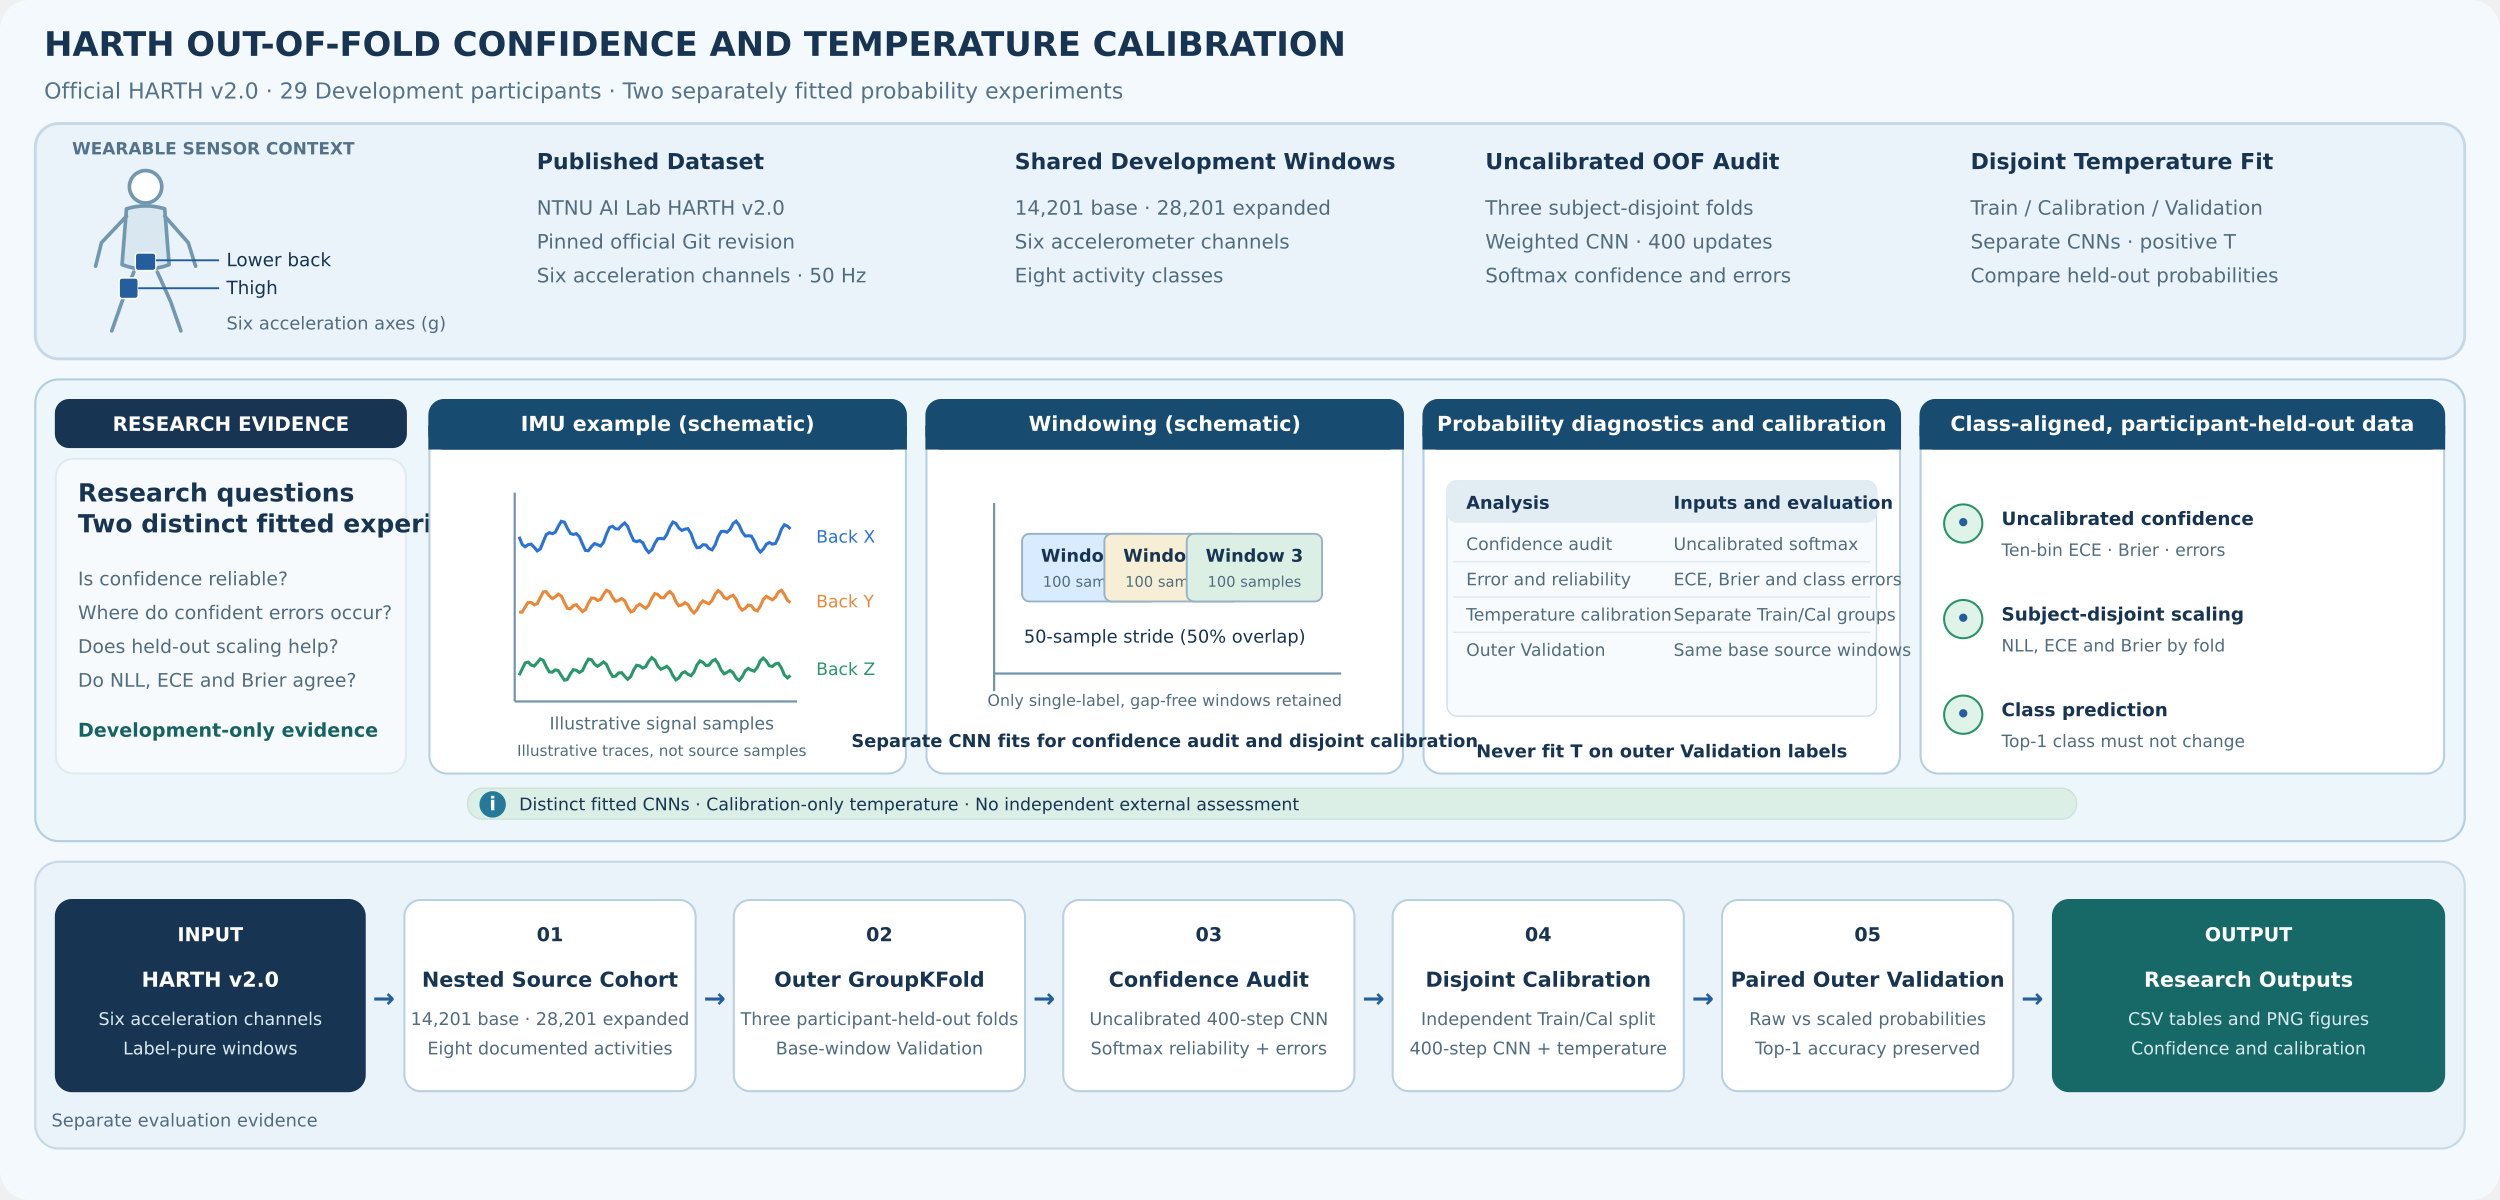
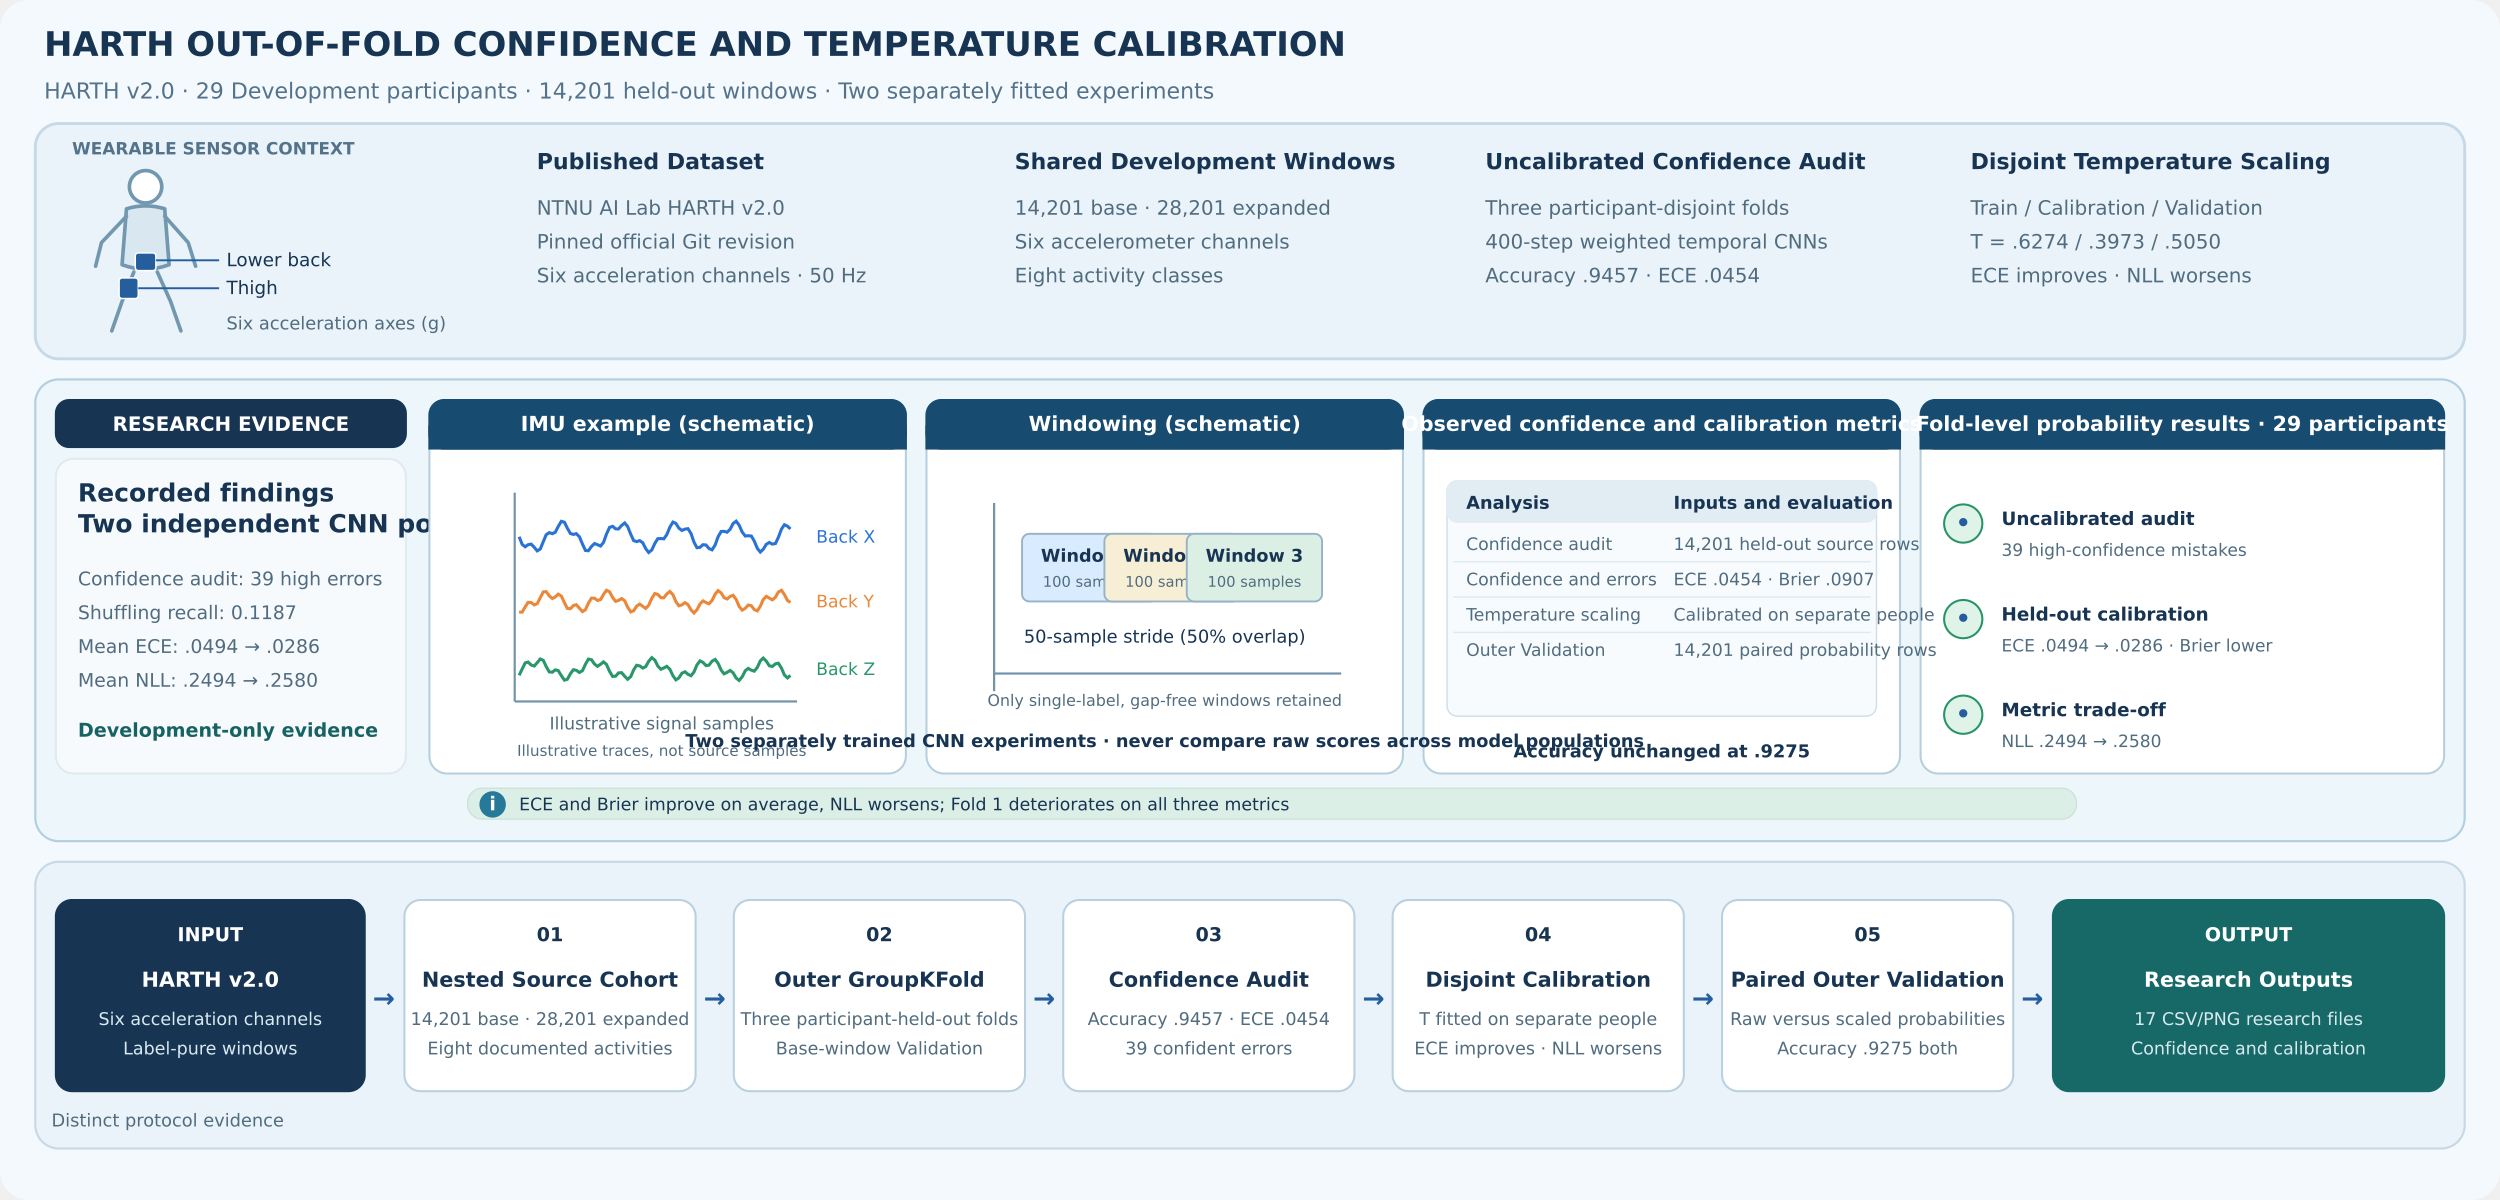
<svg xmlns="http://www.w3.org/2000/svg" width="1700" height="816" viewBox="0 0 1700 816" role="img" aria-labelledby="title desc">
  <rect x="0" y="0" width="1700" height="816" rx="20" fill="#F4F9FD" stroke="#F4F9FD" stroke-width="0" />
  <g font-family="DejaVu Sans, Arial, sans-serif">
    <text x="30" y="38" font-size="23" font-weight="700" fill="#173453">HARTH OUT-OF-FOLD CONFIDENCE AND TEMPERATURE CALIBRATION</text>
-     <text x="30" y="67" font-size="15" fill="#54738A">Official HARTH v2.0 · 29 Development participants · Two separately fitted probability experiments</text>
+     <text x="30" y="67" font-size="15" fill="#54738A">HARTH v2.0 · 29 Development participants · 14,201 held-out windows · Two separately fitted experiments</text>
    <rect x="24" y="84" width="1652" height="160" rx="16" fill="#EAF3FA" stroke="#C7D9E6" stroke-width="2" />
    <text x="49" y="105" font-size="11.5" font-weight="700" fill="#53738A">WEARABLE SENSOR CONTEXT</text>
    <g fill="none" stroke="#7298B0" stroke-width="2.5" stroke-linejoin="round" stroke-linecap="round">
      <circle cx="99" cy="127" r="11" fill="#FFFFFF" />
      <path d="M86 142 Q99 138 112 142 L115 180 Q99 186 83 180 Z" fill="#D9E7F1" />
      <path d="M86 147 L69 165 L65 181 M112 147 L128 165 L133 181 M91 185 L83 205 L76 225 M107 185 L116 205 L123 225" />
    </g>
    <rect x="92" y="172" width="14" height="12" rx="2" fill="#245E9D" stroke="#FFFFFF" stroke-width="1" />
    <rect x="81" y="189" width="13" height="14" rx="2" fill="#245E9D" stroke="#FFFFFF" stroke-width="1" />
    <line x1="106" y1="177" x2="149" y2="177" stroke="#245E9D" stroke-width="1.3" />
    <line x1="94" y1="196" x2="149" y2="196" stroke="#245E9D" stroke-width="1.3" />
    <text x="154" y="181" font-size="12.5" fill="#173453">Lower back</text>
    <text x="154" y="200" font-size="12.5" fill="#173453">Thigh</text>
    <text x="154" y="224" font-size="12.1" fill="#506C7E">Six acceleration axes (g)</text>
    <text x="365" y="115" font-size="15" font-weight="700" fill="#173453">Published Dataset</text>
    <text x="365" y="146" font-size="13.5" fill="#506C7E">NTNU AI Lab HARTH v2.0</text>
    <text x="365" y="169" font-size="13.5" fill="#506C7E">Pinned official Git revision</text>
    <text x="365" y="192" font-size="13.5" fill="#506C7E">Six acceleration channels · 50 Hz</text>
    <text x="690" y="115" font-size="15" font-weight="700" fill="#173453">Shared Development Windows</text>
    <text x="690" y="146" font-size="13.5" fill="#506C7E">14,201 base · 28,201 expanded</text>
    <text x="690" y="169" font-size="13.5" fill="#506C7E">Six accelerometer channels</text>
    <text x="690" y="192" font-size="13.5" fill="#506C7E">Eight activity classes</text>
-     <text x="1010" y="115" font-size="15" font-weight="700" fill="#173453">Uncalibrated OOF Audit</text>
-     <text x="1010" y="146" font-size="13.5" fill="#506C7E">Three subject-disjoint folds</text>
-     <text x="1010" y="169" font-size="13.5" fill="#506C7E">Weighted CNN · 400 updates</text>
-     <text x="1010" y="192" font-size="13.5" fill="#506C7E">Softmax confidence and errors</text>
-     <text x="1340" y="115" font-size="15" font-weight="700" fill="#173453">Disjoint Temperature Fit</text>
+     <text x="1010" y="115" font-size="15" font-weight="700" fill="#173453">Uncalibrated Confidence Audit</text>
+     <text x="1010" y="146" font-size="13.5" fill="#506C7E">Three participant-disjoint folds</text>
+     <text x="1010" y="169" font-size="13.5" fill="#506C7E">400-step weighted temporal CNNs</text>
+     <text x="1010" y="192" font-size="13.5" fill="#506C7E">Accuracy .9457 · ECE .0454</text>
+     <text x="1340" y="115" font-size="15" font-weight="700" fill="#173453">Disjoint Temperature Scaling</text>
    <text x="1340" y="146" font-size="13.5" fill="#506C7E">Train / Calibration / Validation</text>
-     <text x="1340" y="169" font-size="13.5" fill="#506C7E">Separate CNNs · positive T</text>
-     <text x="1340" y="192" font-size="13.5" fill="#506C7E">Compare held-out probabilities</text>
+     <text x="1340" y="169" font-size="13.5" fill="#506C7E">T = .6274 / .3973 / .5050</text>
+     <text x="1340" y="192" font-size="13.5" fill="#506C7E">ECE improves · NLL worsens</text>
    <rect x="24" y="258" width="1652" height="314" rx="16" fill="#EDF6FB" stroke="#B4CFE0" stroke-width="1.5" />
    <rect x="38" y="272" width="238" height="32" rx="9" fill="#173453" stroke="#173453" stroke-width="1.4" />
    <text x="157" y="293" font-size="13.5" font-weight="700" fill="#FFFFFF" text-anchor="middle">RESEARCH EVIDENCE</text>
    <rect x="38" y="312" width="238" height="214" rx="12" fill="#F7FAFD" stroke="#E0EAF0" stroke-width="1.4" />
-     <text x="53" y="341" font-size="17" font-weight="700" fill="#173453">Research questions</text>
-     <text x="53" y="362" font-size="17" font-weight="700" fill="#173453">Two distinct fitted experiments</text>
-     <text x="53" y="398" font-size="12.8" fill="#506C7E">Is confidence reliable?</text>
-     <text x="53" y="421" font-size="12.8" fill="#506C7E">Where do confident errors occur?</text>
-     <text x="53" y="444" font-size="12.8" fill="#506C7E">Does held-out scaling help?</text>
-     <text x="53" y="467" font-size="12.8" fill="#506C7E">Do NLL, ECE and Brier agree?</text>
+     <text x="53" y="341" font-size="17" font-weight="700" fill="#173453">Recorded findings</text>
+     <text x="53" y="362" font-size="17" font-weight="700" fill="#173453">Two independent CNN populations</text>
+     <text x="53" y="398" font-size="12.8" fill="#506C7E">Confidence audit: 39 high errors</text>
+     <text x="53" y="421" font-size="12.8" fill="#506C7E">Shuffling recall: 0.1187</text>
+     <text x="53" y="444" font-size="12.8" fill="#506C7E">Mean ECE: .0494 → .0286</text>
+     <text x="53" y="467" font-size="12.8" fill="#506C7E">Mean NLL: .2494 → .2580</text>
    <text x="53" y="501" font-size="13" font-weight="700" fill="#176363">Development-only evidence</text>
    <rect x="292" y="272" width="324" height="254" rx="12" fill="#FFFFFF" stroke="#B6CFDE" stroke-width="1.4" />
    <rect x="292" y="272" width="324" height="33" rx="10" fill="#174B70" stroke="#174B70" stroke-width="1.4" />
    <rect x="292" y="290" width="324" height="15" rx="0" fill="#174B70" stroke="#174B70" stroke-width="1.4" />
    <text x="454" y="293" font-size="14" font-weight="700" fill="#FFFFFF" text-anchor="middle">IMU example (schematic)</text>
    <rect x="630" y="272" width="324" height="254" rx="12" fill="#FFFFFF" stroke="#B6CFDE" stroke-width="1.4" />
    <rect x="630" y="272" width="324" height="33" rx="10" fill="#174B70" stroke="#174B70" stroke-width="1.4" />
    <rect x="630" y="290" width="324" height="15" rx="0" fill="#174B70" stroke="#174B70" stroke-width="1.4" />
    <text x="792" y="293" font-size="14" font-weight="700" fill="#FFFFFF" text-anchor="middle">Windowing (schematic)</text>
    <rect x="968" y="272" width="324" height="254" rx="12" fill="#FFFFFF" stroke="#B6CFDE" stroke-width="1.4" />
    <rect x="968" y="272" width="324" height="33" rx="10" fill="#174B70" stroke="#174B70" stroke-width="1.4" />
    <rect x="968" y="290" width="324" height="15" rx="0" fill="#174B70" stroke="#174B70" stroke-width="1.4" />
-     <text x="1130" y="293" font-size="14" font-weight="700" fill="#FFFFFF" text-anchor="middle">Probability diagnostics and calibration</text>
+     <text x="1130" y="293" font-size="14" font-weight="700" fill="#FFFFFF" text-anchor="middle">Observed confidence and calibration metrics</text>
    <rect x="1306" y="272" width="356" height="254" rx="12" fill="#FFFFFF" stroke="#B6CFDE" stroke-width="1.4" />
    <rect x="1306" y="272" width="356" height="33" rx="10" fill="#174B70" stroke="#174B70" stroke-width="1.4" />
    <rect x="1306" y="290" width="356" height="15" rx="0" fill="#174B70" stroke="#174B70" stroke-width="1.4" />
-     <text x="1484" y="293" font-size="14" font-weight="700" fill="#FFFFFF" text-anchor="middle">Class-aligned, participant-held-out data</text>
+     <text x="1484" y="293" font-size="14" font-weight="700" fill="#FFFFFF" text-anchor="middle">Fold-level probability results · 29 participants</text>
    <line x1="350" y1="477" x2="542" y2="477" stroke="#7194ab" stroke-width="1.5" />
    <line x1="350" y1="335" x2="350" y2="477" stroke="#7194ab" stroke-width="1.5" />
    <path d="M353.0,365.0 L355.1,370.2 L357.1,371.8 L359.1,370.4 L361.2,370.0 L363.3,372.2 L365.3,374.6 L367.4,373.3 L369.4,368.4 L371.4,363.6 L373.5,362.2 L375.6,362.9 L377.6,361.9 L379.6,358.0 L381.7,354.5 L383.8,355.1 L385.8,359.2 L387.9,362.8 L389.9,363.4 L391.9,362.9 L394.0,365.0 L396.1,370.0 L398.1,374.3 L400.1,374.5 L402.2,371.6 L404.3,369.6 L406.3,370.4 L408.4,371.3 L410.4,368.8 L412.4,363.2 L414.5,358.6 L416.6,357.9 L418.6,359.6 L420.6,359.7 L422.7,357.3 L424.8,355.6 L426.8,358.0 L428.9,363.3 L430.9,367.6 L432.9,368.3 L435.0,367.6 L437.1,369.1 L439.1,373.1 L441.1,375.7 L443.2,374.0 L445.3,369.5 L447.3,366.3 L449.4,366.2 L451.4,366.4 L453.4,363.6 L455.5,358.5 L457.6,355.0 L459.6,355.9 L461.6,359.1 L463.7,360.7 L465.8,359.8 L467.8,359.5 L469.9,362.8 L471.9,368.6 L473.9,372.4 L476.0,372.2 L478.0,370.4 L480.1,370.6 L482.1,373.0 L484.2,373.9 L486.3,370.6 L488.3,365.0 L490.4,361.4 L492.4,361.3 L494.4,361.9 L496.5,359.9 L498.5,356.0 L500.6,354.4 L502.6,357.1 L504.7,361.8 L506.8,364.5 L508.8,364.3 L510.9,364.5 L512.9,367.9 L515.0,372.9 L517.0,375.4 L519.0,373.5 L521.1,370.1 L523.1,368.9 L525.2,370.0 L527.3,369.6 L529.3,365.4 L531.4,359.8 L533.4,356.8 L535.5,357.8 L537.5,359.7" stroke="#2B72D7" fill="none" stroke-width="2.1" />
    <text x="555" y="369" font-size="11.7" fill="#2B72D7">Back X</text>
    <path d="M353.0,416.3 L355.1,416.2 L357.1,412.7 L359.1,409.6 L361.2,409.7 L363.3,411.3 L365.3,410.5 L367.4,406.4 L369.4,402.5 L371.4,402.3 L373.5,405.2 L375.6,407.0 L377.6,405.9 L379.6,404.0 L381.7,405.3 L383.8,409.8 L385.8,413.7 L387.9,413.9 L389.9,411.8 L391.9,411.2 L394.0,413.6 L396.1,415.9 L398.1,414.6 L400.1,410.2 L402.2,406.7 L404.3,406.8 L406.3,408.3 L408.4,407.7 L410.4,404.2 L412.4,401.4 L414.5,402.4 L416.6,406.3 L418.6,408.9 L420.6,408.3 L422.7,407.0 L424.8,408.5 L426.8,412.9 L428.9,416.1 L430.9,415.3 L432.9,412.2 L435.0,410.8 L437.1,412.3 L439.1,413.7 L441.1,411.6 L443.2,406.9 L445.3,403.6 L447.3,404.2 L449.4,406.4 L451.4,406.5 L453.4,403.9 L455.5,402.2 L457.6,404.4 L459.6,409.1 L461.6,411.9 L463.7,411.3 L465.8,409.8 L467.8,411.1 L469.9,414.7 L471.9,416.8 L473.9,414.7 L476.0,410.7 L478.0,408.6 L480.1,409.7 L482.1,410.6 L484.2,408.4 L486.3,404.0 L488.3,401.6 L490.4,403.2 L492.4,406.4 L494.4,407.3 L496.5,405.6 L498.5,404.8 L500.6,407.6 L502.6,412.4 L504.7,414.9 L506.8,413.6 L508.8,411.4 L510.9,411.9 L512.9,414.5 L515.0,415.4 L517.0,412.3 L519.0,407.7 L521.1,405.5 L523.1,406.7 L525.2,407.9 L527.3,406.1 L529.3,402.6 L531.4,401.4 L533.4,404.3 L535.5,408.3 L537.5,409.7" stroke="#EB8738" fill="none" stroke-width="2.1" />
    <text x="555" y="413" font-size="11.7" fill="#EB8738">Back Y</text>
    <path d="M353.0,459.2 L355.1,454.9 L357.1,450.8 L359.1,450.2 L361.2,452.2 L363.3,452.9 L365.3,450.6 L367.4,448.1 L369.4,449.0 L371.4,453.2 L373.5,456.9 L375.6,457.1 L377.6,455.5 L379.6,456.0 L381.7,459.4 L383.8,462.5 L385.8,461.9 L387.9,458.1 L389.9,455.4 L391.9,455.8 L394.0,457.3 L396.1,456.0 L398.1,451.7 L400.1,448.2 L402.2,448.6 L404.3,451.6 L406.3,453.1 L408.4,451.7 L410.4,450.1 L412.4,451.8 L414.5,456.5 L416.6,460.0 L418.6,459.8 L420.6,457.6 L422.7,457.4 L424.8,459.9 L426.8,461.9 L428.9,460.1 L430.9,455.5 L432.9,452.4 L435.0,452.8 L437.1,454.3 L439.1,453.3 L441.1,449.7 L443.2,447.2 L445.3,448.9 L447.3,452.9 L449.4,455.1 L451.4,454.2 L453.4,453.1 L455.5,455.1 L457.6,459.5 L459.6,462.3 L461.6,461.0 L463.7,457.8 L465.8,456.8 L467.8,458.5 L469.9,459.5 L471.9,457.0 L473.9,452.2 L476.0,449.4 L478.0,450.4 L480.1,452.6 L482.1,452.3 L484.2,449.6 L486.3,448.4 L488.3,451.1 L490.4,455.7 L492.4,458.2 L494.4,457.2 L496.5,455.9 L498.5,457.5 L500.6,461.1 L502.6,462.7 L504.7,460.2 L506.8,456.1 L508.8,454.5 L510.9,455.7 L512.9,456.4 L515.0,453.8 L517.0,449.4 L519.0,447.5 L521.1,449.6 L523.1,452.7 L525.2,453.2 L527.3,451.4 L529.3,451.0 L531.4,454.3 L533.4,459.0 L535.5,461.0 L537.5,459.3" stroke="#29976A" fill="none" stroke-width="2.1" />
    <text x="555" y="459" font-size="11.7" fill="#29976A">Back Z</text>
    <text x="450" y="496" font-size="11.7" fill="#506C7E" text-anchor="middle">Illustrative signal samples</text>
    <text x="450" y="514" font-size="10.3" fill="#506C7E" text-anchor="middle">Illustrative traces, not source samples</text>
    <line x1="676" y1="458" x2="912" y2="458" stroke="#7194ab" stroke-width="1.5" />
    <line x1="676" y1="342" x2="676" y2="470" stroke="#7194ab" stroke-width="1.5" />
    <rect x="695" y="363" width="92" height="46" rx="5" fill="#d8ebff" stroke="#98b2c6" stroke-width="1.3" />
    <text x="741" y="382" font-size="12" font-weight="700" fill="#173453" text-anchor="middle">Window 1</text>
    <text x="741" y="399" font-size="10" fill="#506C7E" text-anchor="middle">100 samples</text>
    <rect x="751" y="363" width="92" height="46" rx="5" fill="#f7efd5" stroke="#98b2c6" stroke-width="1.3" />
    <text x="797" y="382" font-size="12" font-weight="700" fill="#173453" text-anchor="middle">Window 2</text>
    <text x="797" y="399" font-size="10" fill="#506C7E" text-anchor="middle">100 samples</text>
    <rect x="807" y="363" width="92" height="46" rx="5" fill="#dcefe5" stroke="#98b2c6" stroke-width="1.3" />
    <text x="853" y="382" font-size="12" font-weight="700" fill="#173453" text-anchor="middle">Window 3</text>
    <text x="853" y="399" font-size="10" fill="#506C7E" text-anchor="middle">100 samples</text>
    <text x="792" y="437" font-size="12.1" fill="#173453" text-anchor="middle">50-sample stride (50% overlap)</text>
    <text x="792" y="480" font-size="10.8" fill="#506C7E" text-anchor="middle">Only single-label, gap-free windows retained</text>
-     <text x="792" y="508" font-size="12.1" font-weight="700" fill="#173453" text-anchor="middle">Separate CNN fits for confidence audit and disjoint calibration</text>
+     <text x="792" y="508" font-size="12.1" font-weight="700" fill="#173453" text-anchor="middle">Two separately trained CNN experiments · never compare raw scores across model populations</text>
    <rect x="984" y="327" width="292" height="160" rx="7" fill="#F8FBFD" stroke="#CFDFE9" stroke-width="1" />
    <rect x="984" y="327" width="292" height="28" rx="7" fill="#E2ECF3" stroke="#E2ECF3" stroke-width="1" />
    <text x="997" y="346" font-size="12.1" font-weight="700" fill="#173453">Analysis</text>
    <text x="1138" y="346" font-size="12.1" font-weight="700" fill="#173453">Inputs and evaluation</text>
    <text x="997" y="374" font-size="11.7" fill="#506C7E">Confidence audit</text>
-     <text x="1138" y="374" font-size="11.7" fill="#506C7E">Uncalibrated softmax</text>
+     <text x="1138" y="374" font-size="11.7" fill="#506C7E">14,201 held-out source rows</text>
    <line x1="988" y1="382" x2="1272" y2="382" stroke="#DFE9EF" stroke-width="1" />
-     <text x="997" y="398" font-size="11.7" fill="#506C7E">Error and reliability</text>
-     <text x="1138" y="398" font-size="11.7" fill="#506C7E">ECE, Brier and class errors</text>
+     <text x="997" y="398" font-size="11.7" fill="#506C7E">Confidence and errors</text>
+     <text x="1138" y="398" font-size="11.7" fill="#506C7E">ECE .0454 · Brier .0907</text>
    <line x1="988" y1="406" x2="1272" y2="406" stroke="#DFE9EF" stroke-width="1" />
-     <text x="997" y="422" font-size="11.7" fill="#506C7E">Temperature calibration</text>
-     <text x="1138" y="422" font-size="11.7" fill="#506C7E">Separate Train/Cal groups</text>
+     <text x="997" y="422" font-size="11.7" fill="#506C7E">Temperature scaling</text>
+     <text x="1138" y="422" font-size="11.7" fill="#506C7E">Calibrated on separate people</text>
    <line x1="988" y1="430" x2="1272" y2="430" stroke="#DFE9EF" stroke-width="1" />
    <text x="997" y="446" font-size="11.7" fill="#506C7E">Outer Validation</text>
-     <text x="1138" y="446" font-size="11.7" fill="#506C7E">Same base source windows</text>
-     <text x="1130" y="515" font-size="12.1" font-weight="700" fill="#173453" text-anchor="middle">Never fit T on outer Validation labels</text>
+     <text x="1138" y="446" font-size="11.7" fill="#506C7E">14,201 paired probability rows</text>
+     <text x="1130" y="515" font-size="12.1" font-weight="700" fill="#173453" text-anchor="middle">Accuracy unchanged at .9275</text>
    <circle cx="1335" cy="356" r="13" fill="#E0F3E9" stroke="#279366" stroke-width="1.4" />
    <text x="1335" y="361" font-size="16" font-weight="700" fill="#245E9D" text-anchor="middle">•</text>
-     <text x="1361" y="357" font-size="12.5" font-weight="700" fill="#173453">Uncalibrated confidence</text>
-     <text x="1361" y="378" font-size="11.6" fill="#506C7E">Ten-bin ECE · Brier · errors</text>
+     <text x="1361" y="357" font-size="12.5" font-weight="700" fill="#173453">Uncalibrated audit</text>
+     <text x="1361" y="378" font-size="11.6" fill="#506C7E">39 high-confidence mistakes</text>
    <circle cx="1335" cy="421" r="13" fill="#E0F3E9" stroke="#279366" stroke-width="1.4" />
    <text x="1335" y="426" font-size="16" font-weight="700" fill="#245E9D" text-anchor="middle">•</text>
-     <text x="1361" y="422" font-size="12.5" font-weight="700" fill="#173453">Subject-disjoint scaling</text>
-     <text x="1361" y="443" font-size="11.6" fill="#506C7E">NLL, ECE and Brier by fold</text>
+     <text x="1361" y="422" font-size="12.5" font-weight="700" fill="#173453">Held-out calibration</text>
+     <text x="1361" y="443" font-size="11.6" fill="#506C7E">ECE .0494 → .0286 · Brier lower</text>
    <circle cx="1335" cy="486" r="13" fill="#E0F3E9" stroke="#279366" stroke-width="1.4" />
    <text x="1335" y="491" font-size="16" font-weight="700" fill="#245E9D" text-anchor="middle">•</text>
-     <text x="1361" y="487" font-size="12.5" font-weight="700" fill="#173453">Class prediction</text>
-     <text x="1361" y="508" font-size="11.6" fill="#506C7E">Top-1 class must not change</text>
+     <text x="1361" y="487" font-size="12.5" font-weight="700" fill="#173453">Metric trade-off</text>
+     <text x="1361" y="508" font-size="11.6" fill="#506C7E">NLL .2494 → .2580</text>
    <rect x="318" y="536" width="1094" height="21" rx="10" fill="#DCEFE6" stroke="#CDE3D8" stroke-width="1" />
    <circle cx="335" cy="547" r="9" fill="#267998" />
    <text x="335" y="551" font-size="13" font-weight="700" fill="#FFFFFF" text-anchor="middle">i</text>
-     <text x="353" y="551" font-size="11.8" fill="#173453">Distinct fitted CNNs · Calibration-only temperature · No independent external assessment</text>
+     <text x="353" y="551" font-size="11.8" fill="#173453">ECE and Brier improve on average, NLL worsens; Fold 1 deteriorates on all three metrics</text>
    <rect x="24" y="586" width="1652" height="195" rx="16" fill="#EAF3FA" stroke="#C7D9E6" stroke-width="1.5" />
    <rect x="38" y="612" width="210" height="130" rx="11" fill="#173453" stroke="#173453" stroke-width="1.4" />
    <text x="143" y="640" font-size="13" font-weight="700" fill="#FFFFFF" text-anchor="middle">INPUT</text>
    <text x="143" y="671" font-size="14.1" font-weight="700" fill="#FFFFFF" text-anchor="middle">HARTH v2.0</text>
    <text x="143" y="697" font-size="11.9" fill="#D8E9F0" text-anchor="middle">Six acceleration channels</text>
    <text x="143" y="717" font-size="11.9" fill="#D8E9F0" text-anchor="middle">Label-pure windows</text>
    <text x="261" y="685" font-size="18" font-weight="700" fill="#245E9D" text-anchor="middle">→</text>
    <rect x="275" y="612" width="198" height="130" rx="11" fill="#FFFFFF" stroke="#B9D0E0" stroke-width="1.4" />
    <text x="374" y="640" font-size="13" font-weight="700" fill="#173453" text-anchor="middle">01</text>
    <text x="374" y="671" font-size="14.1" font-weight="700" fill="#173453" text-anchor="middle">Nested Source Cohort</text>
    <text x="374" y="697" font-size="11.9" fill="#506C7E" text-anchor="middle">14,201 base · 28,201 expanded</text>
    <text x="374" y="717" font-size="11.9" fill="#506C7E" text-anchor="middle">Eight documented activities</text>
    <text x="486" y="685" font-size="18" font-weight="700" fill="#245E9D" text-anchor="middle">→</text>
    <rect x="499" y="612" width="198" height="130" rx="11" fill="#FFFFFF" stroke="#B9D0E0" stroke-width="1.4" />
    <text x="598" y="640" font-size="13" font-weight="700" fill="#173453" text-anchor="middle">02</text>
    <text x="598" y="671" font-size="14.1" font-weight="700" fill="#173453" text-anchor="middle">Outer GroupKFold</text>
    <text x="598" y="697" font-size="11.9" fill="#506C7E" text-anchor="middle">Three participant-held-out folds</text>
    <text x="598" y="717" font-size="11.9" fill="#506C7E" text-anchor="middle">Base-window Validation</text>
    <text x="710" y="685" font-size="18" font-weight="700" fill="#245E9D" text-anchor="middle">→</text>
    <rect x="723" y="612" width="198" height="130" rx="11" fill="#FFFFFF" stroke="#B9D0E0" stroke-width="1.4" />
    <text x="822" y="640" font-size="13" font-weight="700" fill="#173453" text-anchor="middle">03</text>
    <text x="822" y="671" font-size="14.1" font-weight="700" fill="#173453" text-anchor="middle">Confidence Audit</text>
-     <text x="822" y="697" font-size="11.9" fill="#506C7E" text-anchor="middle">Uncalibrated 400-step CNN</text>
-     <text x="822" y="717" font-size="11.9" fill="#506C7E" text-anchor="middle">Softmax reliability + errors</text>
+     <text x="822" y="697" font-size="11.9" fill="#506C7E" text-anchor="middle">Accuracy .9457 · ECE .0454</text>
+     <text x="822" y="717" font-size="11.9" fill="#506C7E" text-anchor="middle">39 confident errors</text>
    <text x="934" y="685" font-size="18" font-weight="700" fill="#245E9D" text-anchor="middle">→</text>
    <rect x="947" y="612" width="198" height="130" rx="11" fill="#FFFFFF" stroke="#B9D0E0" stroke-width="1.4" />
    <text x="1046" y="640" font-size="13" font-weight="700" fill="#173453" text-anchor="middle">04</text>
    <text x="1046" y="671" font-size="14.1" font-weight="700" fill="#173453" text-anchor="middle">Disjoint Calibration</text>
-     <text x="1046" y="697" font-size="11.9" fill="#506C7E" text-anchor="middle">Independent Train/Cal split</text>
-     <text x="1046" y="717" font-size="11.9" fill="#506C7E" text-anchor="middle">400-step CNN + temperature</text>
+     <text x="1046" y="697" font-size="11.9" fill="#506C7E" text-anchor="middle">T fitted on separate people</text>
+     <text x="1046" y="717" font-size="11.9" fill="#506C7E" text-anchor="middle">ECE improves · NLL worsens</text>
    <text x="1158" y="685" font-size="18" font-weight="700" fill="#245E9D" text-anchor="middle">→</text>
    <rect x="1171" y="612" width="198" height="130" rx="11" fill="#FFFFFF" stroke="#B9D0E0" stroke-width="1.4" />
    <text x="1270" y="640" font-size="13" font-weight="700" fill="#173453" text-anchor="middle">05</text>
    <text x="1270" y="671" font-size="14.1" font-weight="700" fill="#173453" text-anchor="middle">Paired Outer Validation</text>
-     <text x="1270" y="697" font-size="11.9" fill="#506C7E" text-anchor="middle">Raw vs scaled probabilities</text>
-     <text x="1270" y="717" font-size="11.9" fill="#506C7E" text-anchor="middle">Top-1 accuracy preserved</text>
+     <text x="1270" y="697" font-size="11.9" fill="#506C7E" text-anchor="middle">Raw versus scaled probabilities</text>
+     <text x="1270" y="717" font-size="11.9" fill="#506C7E" text-anchor="middle">Accuracy .9275 both</text>
    <text x="1382" y="685" font-size="18" font-weight="700" fill="#245E9D" text-anchor="middle">→</text>
    <rect x="1396" y="612" width="266" height="130" rx="11" fill="#176968" stroke="#176968" stroke-width="1.4" />
    <text x="1529" y="640" font-size="13" font-weight="700" fill="#FFFFFF" text-anchor="middle">OUTPUT</text>
    <text x="1529" y="671" font-size="14.1" font-weight="700" fill="#FFFFFF" text-anchor="middle">Research Outputs</text>
-     <text x="1529" y="697" font-size="11.9" fill="#D8E9F0" text-anchor="middle">CSV tables and PNG figures</text>
+     <text x="1529" y="697" font-size="11.9" fill="#D8E9F0" text-anchor="middle">17 CSV/PNG research files</text>
    <text x="1529" y="717" font-size="11.9" fill="#D8E9F0" text-anchor="middle">Confidence and calibration</text>
-     <text x="35" y="766" font-size="12.1" fill="#506C7E">Separate evaluation evidence</text>
+     <text x="35" y="766" font-size="12.1" fill="#506C7E">Distinct protocol evidence</text>
  </g>
</svg>
